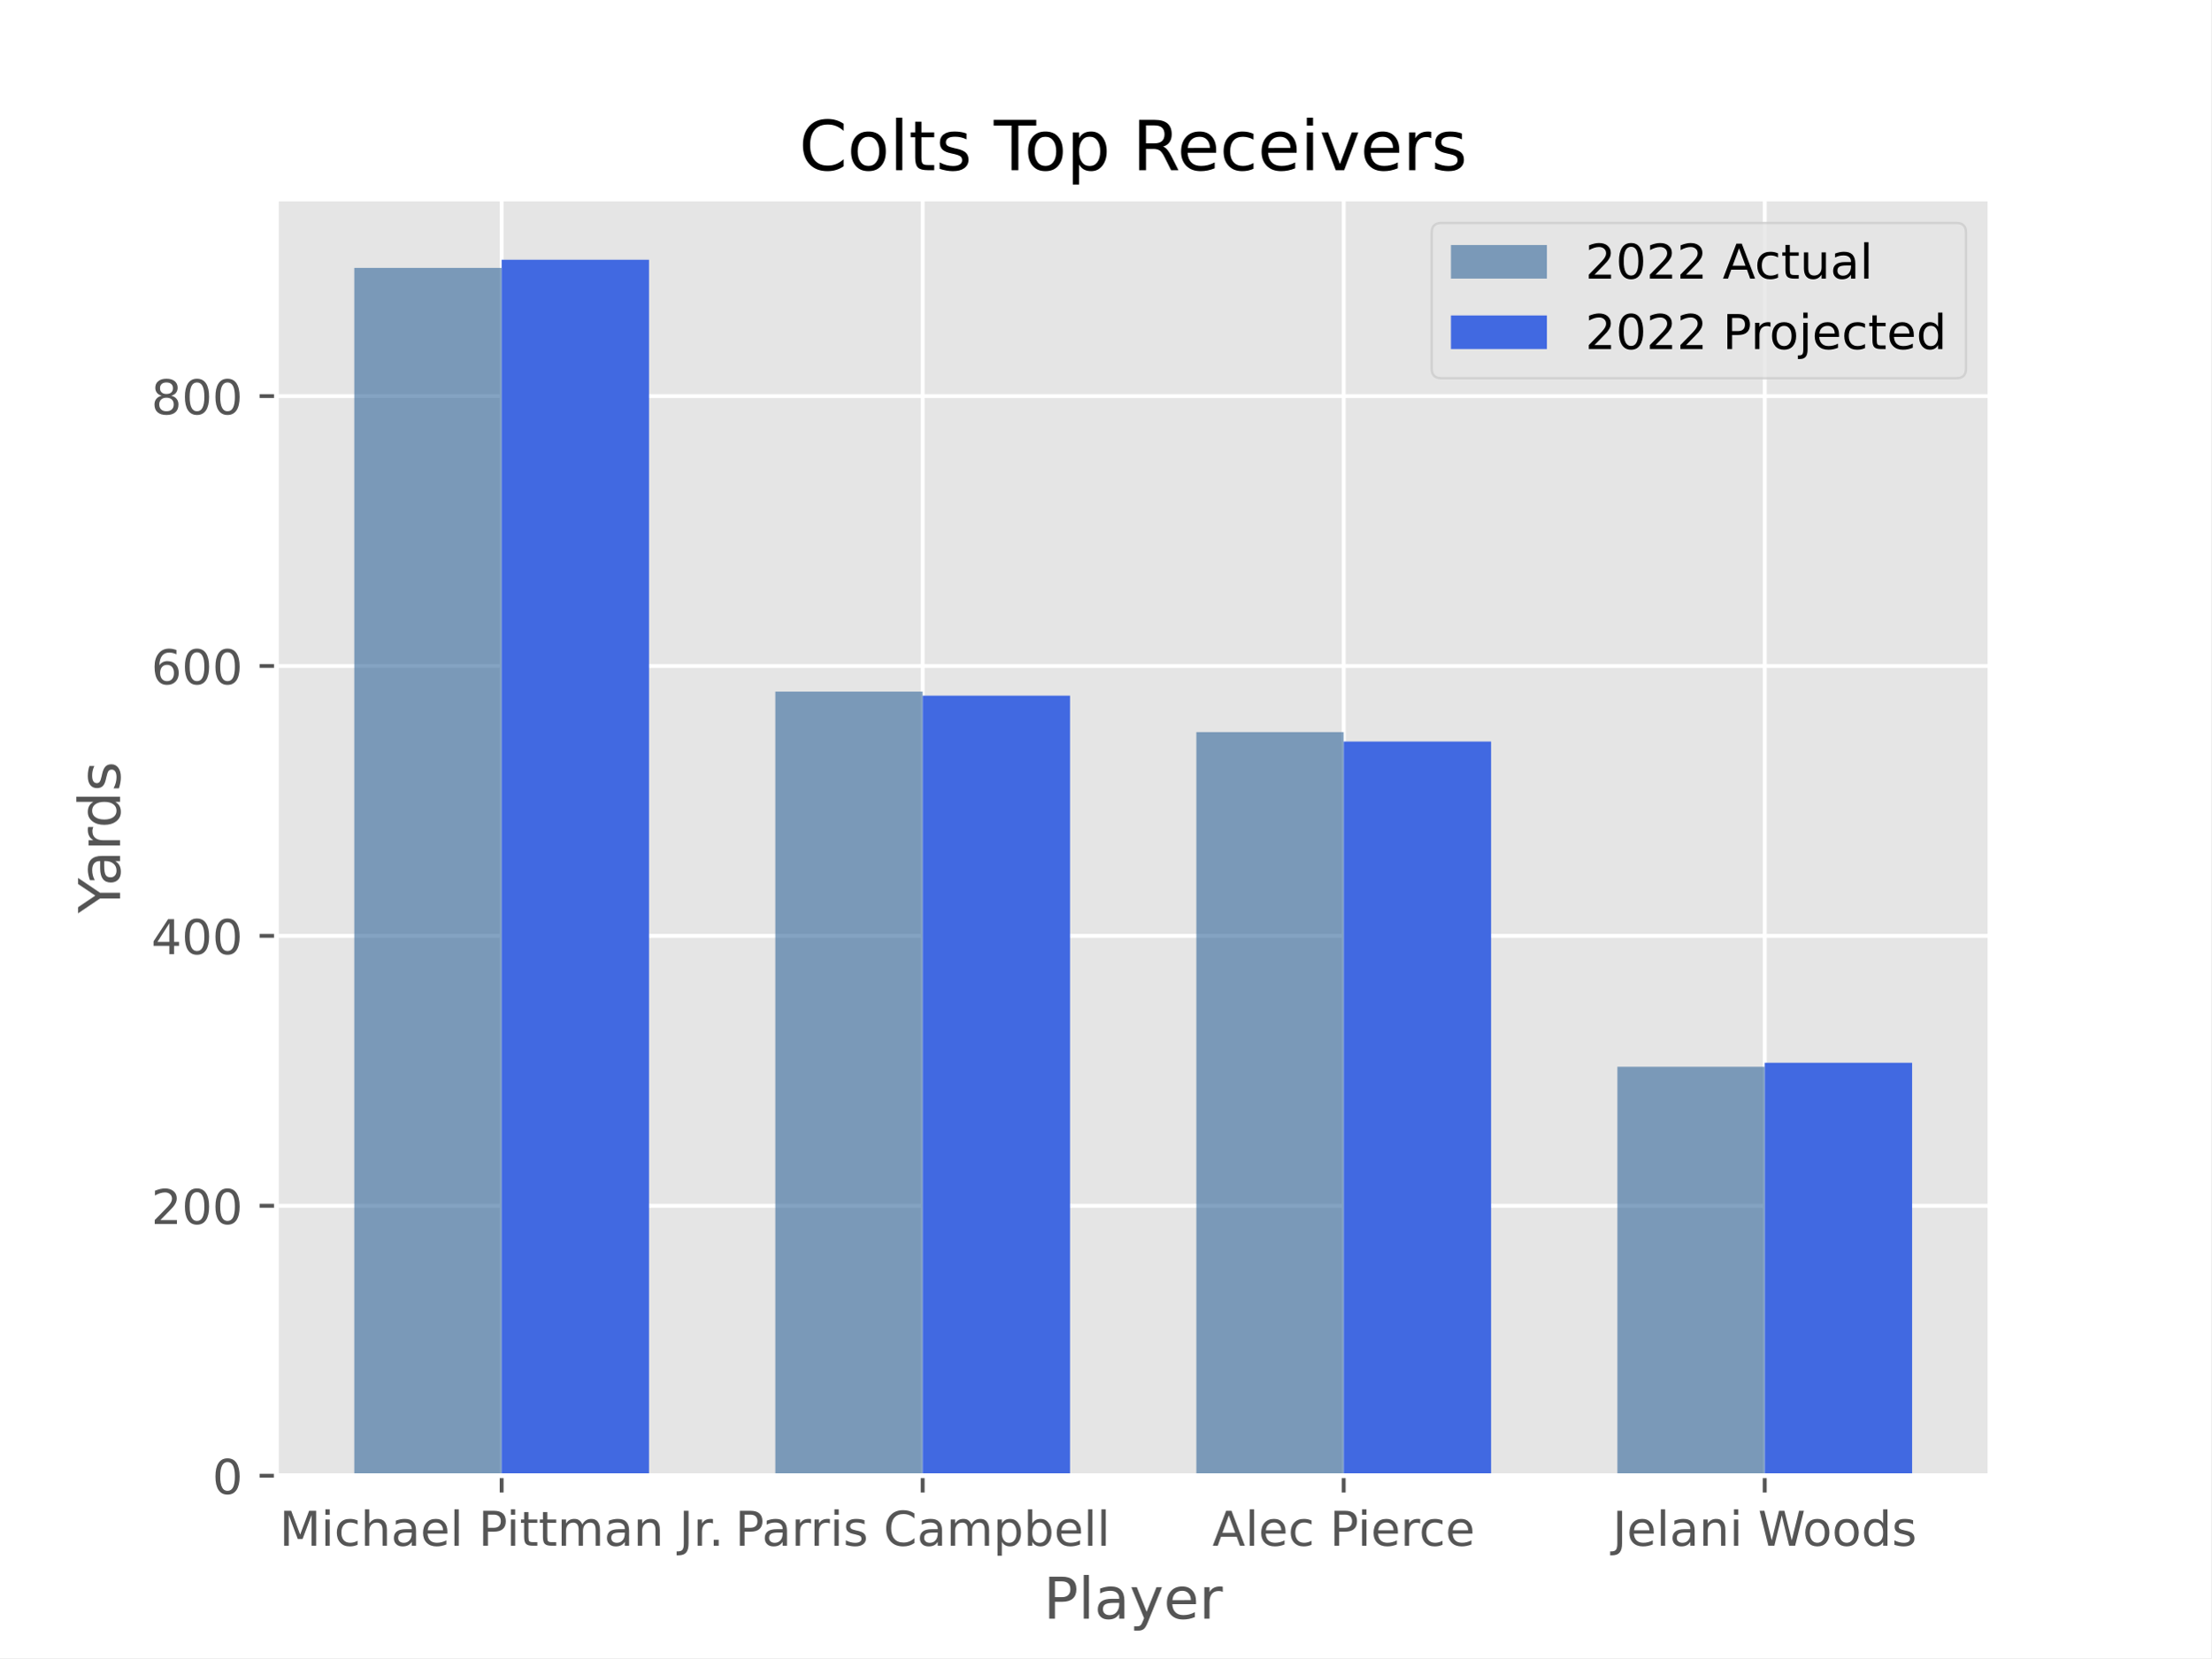
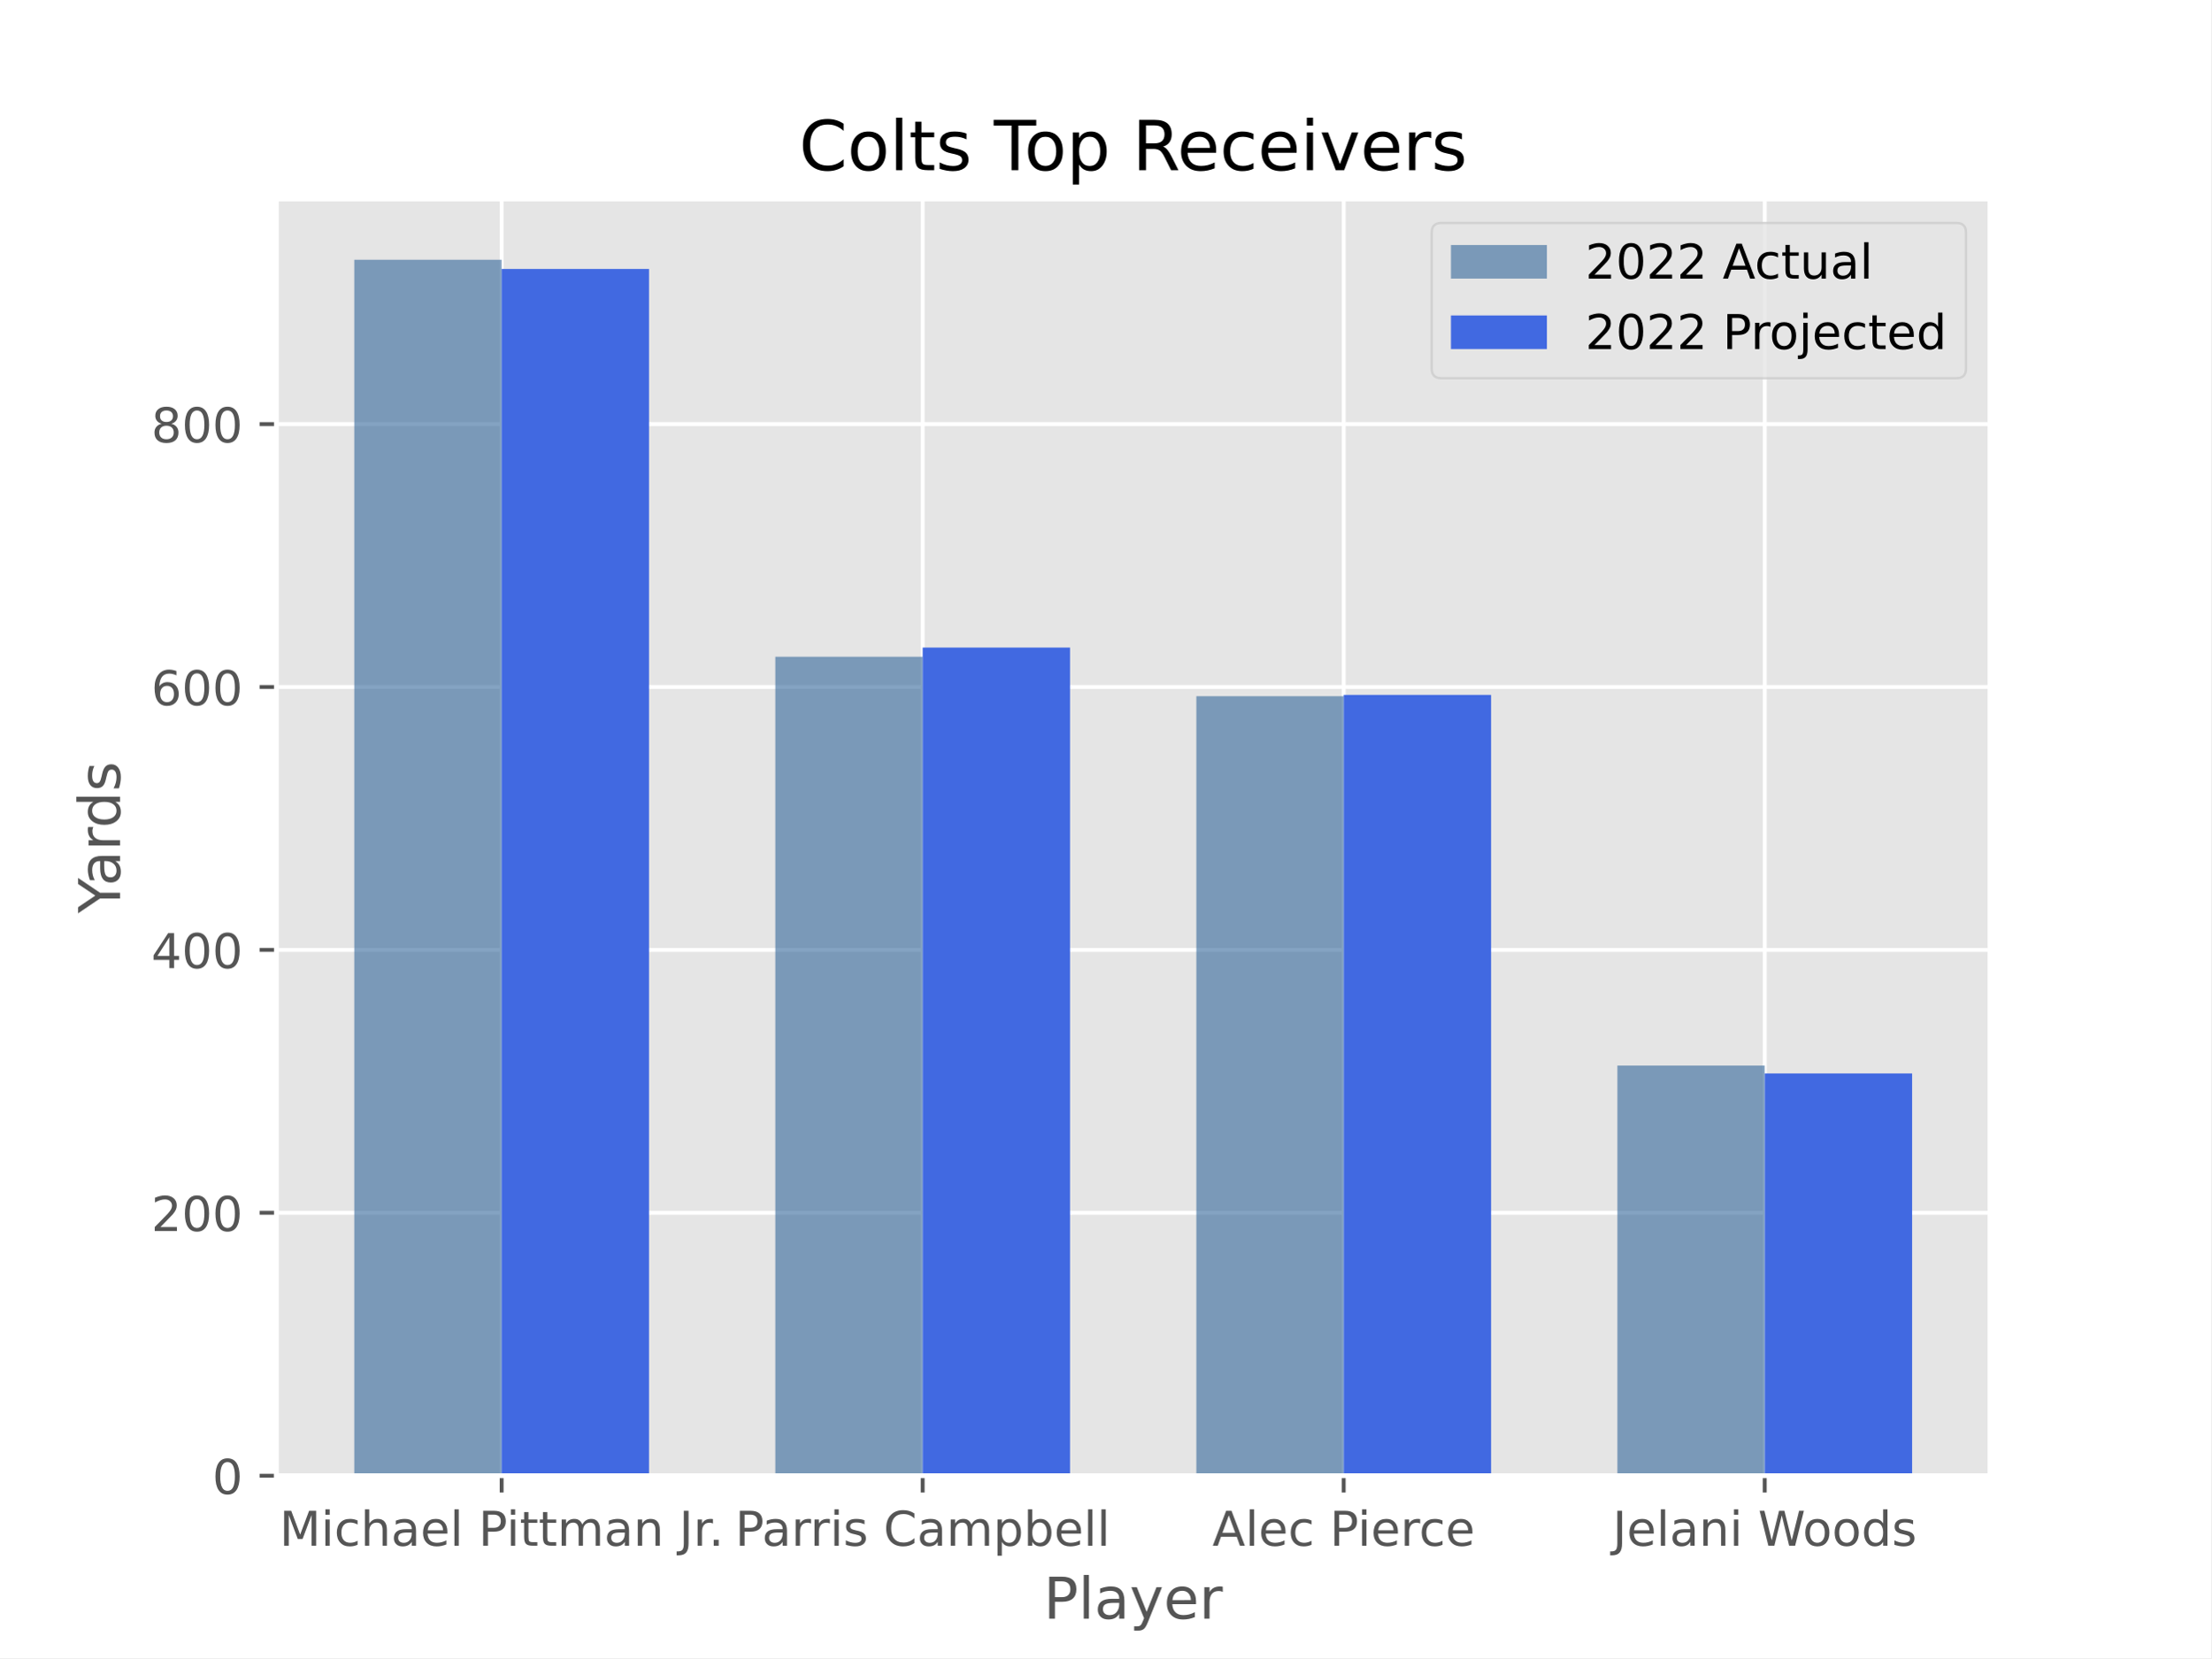
<svg xmlns="http://www.w3.org/2000/svg" xmlns:xlink="http://www.w3.org/1999/xlink" width="460.8pt" height="345.6pt" viewBox="0 0 460.8 345.6" version="1.1">
  <defs>
    <style type="text/css">*{stroke-linejoin: round; stroke-linecap: butt}</style>
  </defs>
  <g id="figure_1">
    <g id="patch_1">
      <path d="M 0 345.6  L 460.8 345.6  L 460.8 0  L 0 0  z " style="fill: #ffffff" />
    </g>
    <g id="axes_1">
      <g id="patch_2">
        <path d="M 57.6 307.584  L 414.72 307.584  L 414.72 41.472  L 57.6 41.472  z " style="fill: #e5e5e5" />
      </g>
      <g id="matplotlib.axis_1">
        <g id="xtick_1">
          <g id="line2d_1">
-             <path d="M 104.543 307.584  L 104.543 41.472  " clip-path="url(#p058e81bd88)" style="fill: none; stroke: #ffffff; stroke-width: 0.8; stroke-linecap: square" />
+             <path d="M 104.543 307.584  L 104.543 41.472  " clip-path="url(#peb3f3bad1e)" style="fill: none; stroke: #ffffff; stroke-width: 0.8; stroke-linecap: square" />
          </g>
          <g id="line2d_2">
            <defs>
-               <path id="m208ea4549a" d="M 0 0  L 0 3.5  " style="stroke: #555555; stroke-width: 0.8" />
-             </defs>
-             <g>
-               <use xlink:href="#m208ea4549a" x="104.543" y="307.584" style="fill: #555555; stroke: #555555; stroke-width: 0.8" />
+               <path id="me13adcf2df" d="M 0 0  L 0 3.5  " style="stroke: #555555; stroke-width: 0.8" />
+             </defs>
+             <g>
+               <use xlink:href="#me13adcf2df" x="104.543" y="307.584" style="fill: #555555; stroke: #555555; stroke-width: 0.8" />
            </g>
          </g>
          <g id="text_1">
            <g style="fill: #555555" transform="translate(58.23626 322.1824) scale(0.1 -0.1)">
              <defs>
                <path id="DejaVuSans-4d" d="M 628 4666  L 1569 4666  L 2759 1491  L 3956 4666  L 4897 4666  L 4897 0  L 4281 0  L 4281 4097  L 3078 897  L 2444 897  L 1241 4097  L 1241 0  L 628 0  L 628 4666  z " transform="scale(0.015625)" />
                <path id="DejaVuSans-69" d="M 603 3500  L 1178 3500  L 1178 0  L 603 0  L 603 3500  z M 603 4863  L 1178 4863  L 1178 4134  L 603 4134  L 603 4863  z " transform="scale(0.015625)" />
                <path id="DejaVuSans-63" d="M 3122 3366  L 3122 2828  Q 2878 2963 2633 3030  Q 2388 3097 2138 3097  Q 1578 3097 1268 2742  Q 959 2388 959 1747  Q 959 1106 1268 751  Q 1578 397 2138 397  Q 2388 397 2633 464  Q 2878 531 3122 666  L 3122 134  Q 2881 22 2623 -34  Q 2366 -91 2075 -91  Q 1284 -91 818 406  Q 353 903 353 1747  Q 353 2603 823 3093  Q 1294 3584 2113 3584  Q 2378 3584 2631 3529  Q 2884 3475 3122 3366  z " transform="scale(0.015625)" />
                <path id="DejaVuSans-68" d="M 3513 2113  L 3513 0  L 2938 0  L 2938 2094  Q 2938 2591 2744 2837  Q 2550 3084 2163 3084  Q 1697 3084 1428 2787  Q 1159 2491 1159 1978  L 1159 0  L 581 0  L 581 4863  L 1159 4863  L 1159 2956  Q 1366 3272 1645 3428  Q 1925 3584 2291 3584  Q 2894 3584 3203 3211  Q 3513 2838 3513 2113  z " transform="scale(0.015625)" />
                <path id="DejaVuSans-61" d="M 2194 1759  Q 1497 1759 1228 1600  Q 959 1441 959 1056  Q 959 750 1161 570  Q 1363 391 1709 391  Q 2188 391 2477 730  Q 2766 1069 2766 1631  L 2766 1759  L 2194 1759  z M 3341 1997  L 3341 0  L 2766 0  L 2766 531  Q 2569 213 2275 61  Q 1981 -91 1556 -91  Q 1019 -91 701 211  Q 384 513 384 1019  Q 384 1609 779 1909  Q 1175 2209 1959 2209  L 2766 2209  L 2766 2266  Q 2766 2663 2505 2880  Q 2244 3097 1772 3097  Q 1472 3097 1187 3025  Q 903 2953 641 2809  L 641 3341  Q 956 3463 1253 3523  Q 1550 3584 1831 3584  Q 2591 3584 2966 3190  Q 3341 2797 3341 1997  z " transform="scale(0.015625)" />
                <path id="DejaVuSans-65" d="M 3597 1894  L 3597 1613  L 953 1613  Q 991 1019 1311 708  Q 1631 397 2203 397  Q 2534 397 2845 478  Q 3156 559 3463 722  L 3463 178  Q 3153 47 2828 -22  Q 2503 -91 2169 -91  Q 1331 -91 842 396  Q 353 884 353 1716  Q 353 2575 817 3079  Q 1281 3584 2069 3584  Q 2775 3584 3186 3129  Q 3597 2675 3597 1894  z M 3022 2063  Q 3016 2534 2758 2815  Q 2500 3097 2075 3097  Q 1594 3097 1305 2825  Q 1016 2553 972 2059  L 3022 2063  z " transform="scale(0.015625)" />
                <path id="DejaVuSans-6c" d="M 603 4863  L 1178 4863  L 1178 0  L 603 0  L 603 4863  z " transform="scale(0.015625)" />
                <path id="DejaVuSans-20" transform="scale(0.015625)" />
                <path id="DejaVuSans-50" d="M 1259 4147  L 1259 2394  L 2053 2394  Q 2494 2394 2734 2622  Q 2975 2850 2975 3272  Q 2975 3691 2734 3919  Q 2494 4147 2053 4147  L 1259 4147  z M 628 4666  L 2053 4666  Q 2838 4666 3239 4311  Q 3641 3956 3641 3272  Q 3641 2581 3239 2228  Q 2838 1875 2053 1875  L 1259 1875  L 1259 0  L 628 0  L 628 4666  z " transform="scale(0.015625)" />
                <path id="DejaVuSans-74" d="M 1172 4494  L 1172 3500  L 2356 3500  L 2356 3053  L 1172 3053  L 1172 1153  Q 1172 725 1289 603  Q 1406 481 1766 481  L 2356 481  L 2356 0  L 1766 0  Q 1100 0 847 248  Q 594 497 594 1153  L 594 3053  L 172 3053  L 172 3500  L 594 3500  L 594 4494  L 1172 4494  z " transform="scale(0.015625)" />
                <path id="DejaVuSans-6d" d="M 3328 2828  Q 3544 3216 3844 3400  Q 4144 3584 4550 3584  Q 5097 3584 5394 3201  Q 5691 2819 5691 2113  L 5691 0  L 5113 0  L 5113 2094  Q 5113 2597 4934 2840  Q 4756 3084 4391 3084  Q 3944 3084 3684 2787  Q 3425 2491 3425 1978  L 3425 0  L 2847 0  L 2847 2094  Q 2847 2600 2669 2842  Q 2491 3084 2119 3084  Q 1678 3084 1418 2786  Q 1159 2488 1159 1978  L 1159 0  L 581 0  L 581 3500  L 1159 3500  L 1159 2956  Q 1356 3278 1631 3431  Q 1906 3584 2284 3584  Q 2666 3584 2933 3390  Q 3200 3197 3328 2828  z " transform="scale(0.015625)" />
                <path id="DejaVuSans-6e" d="M 3513 2113  L 3513 0  L 2938 0  L 2938 2094  Q 2938 2591 2744 2837  Q 2550 3084 2163 3084  Q 1697 3084 1428 2787  Q 1159 2491 1159 1978  L 1159 0  L 581 0  L 581 3500  L 1159 3500  L 1159 2956  Q 1366 3272 1645 3428  Q 1925 3584 2291 3584  Q 2894 3584 3203 3211  Q 3513 2838 3513 2113  z " transform="scale(0.015625)" />
                <path id="DejaVuSans-4a" d="M 628 4666  L 1259 4666  L 1259 325  Q 1259 -519 939 -900  Q 619 -1281 -91 -1281  L -331 -1281  L -331 -750  L -134 -750  Q 284 -750 456 -515  Q 628 -281 628 325  L 628 4666  z " transform="scale(0.015625)" />
                <path id="DejaVuSans-72" d="M 2631 2963  Q 2534 3019 2420 3045  Q 2306 3072 2169 3072  Q 1681 3072 1420 2755  Q 1159 2438 1159 1844  L 1159 0  L 581 0  L 581 3500  L 1159 3500  L 1159 2956  Q 1341 3275 1631 3429  Q 1922 3584 2338 3584  Q 2397 3584 2469 3576  Q 2541 3569 2628 3553  L 2631 2963  z " transform="scale(0.015625)" />
                <path id="DejaVuSans-2e" d="M 684 794  L 1344 794  L 1344 0  L 684 0  L 684 794  z " transform="scale(0.015625)" />
              </defs>
              <use xlink:href="#DejaVuSans-4d" />
              <use xlink:href="#DejaVuSans-69" x="86.279" />
              <use xlink:href="#DejaVuSans-63" x="114.062" />
              <use xlink:href="#DejaVuSans-68" x="169.043" />
              <use xlink:href="#DejaVuSans-61" x="232.422" />
              <use xlink:href="#DejaVuSans-65" x="293.701" />
              <use xlink:href="#DejaVuSans-6c" x="355.225" />
              <use xlink:href="#DejaVuSans-20" x="383.008" />
              <use xlink:href="#DejaVuSans-50" x="414.795" />
              <use xlink:href="#DejaVuSans-69" x="472.848" />
              <use xlink:href="#DejaVuSans-74" x="500.631" />
              <use xlink:href="#DejaVuSans-74" x="539.84" />
              <use xlink:href="#DejaVuSans-6d" x="579.049" />
              <use xlink:href="#DejaVuSans-61" x="676.461" />
              <use xlink:href="#DejaVuSans-6e" x="737.74" />
              <use xlink:href="#DejaVuSans-20" x="801.119" />
              <use xlink:href="#DejaVuSans-4a" x="832.906" />
              <use xlink:href="#DejaVuSans-72" x="862.398" />
              <use xlink:href="#DejaVuSans-2e" x="894.387" />
            </g>
          </g>
        </g>
        <g id="xtick_2">
          <g id="line2d_3">
-             <path d="M 192.288 307.584  L 192.288 41.472  " clip-path="url(#p058e81bd88)" style="fill: none; stroke: #ffffff; stroke-width: 0.8; stroke-linecap: square" />
+             <path d="M 192.288 307.584  L 192.288 41.472  " clip-path="url(#peb3f3bad1e)" style="fill: none; stroke: #ffffff; stroke-width: 0.8; stroke-linecap: square" />
          </g>
          <g id="line2d_4">
            <g>
-               <use xlink:href="#m208ea4549a" x="192.288" y="307.584" style="fill: #555555; stroke: #555555; stroke-width: 0.8" />
+               <use xlink:href="#me13adcf2df" x="192.288" y="307.584" style="fill: #555555; stroke: #555555; stroke-width: 0.8" />
            </g>
          </g>
          <g id="text_2">
            <g style="fill: #555555" transform="translate(153.1987 322.1824) scale(0.1 -0.1)">
              <defs>
                <path id="DejaVuSans-73" d="M 2834 3397  L 2834 2853  Q 2591 2978 2328 3040  Q 2066 3103 1784 3103  Q 1356 3103 1142 2972  Q 928 2841 928 2578  Q 928 2378 1081 2264  Q 1234 2150 1697 2047  L 1894 2003  Q 2506 1872 2764 1633  Q 3022 1394 3022 966  Q 3022 478 2636 193  Q 2250 -91 1575 -91  Q 1294 -91 989 -36  Q 684 19 347 128  L 347 722  Q 666 556 975 473  Q 1284 391 1588 391  Q 1994 391 2212 530  Q 2431 669 2431 922  Q 2431 1156 2273 1281  Q 2116 1406 1581 1522  L 1381 1569  Q 847 1681 609 1914  Q 372 2147 372 2553  Q 372 3047 722 3315  Q 1072 3584 1716 3584  Q 2034 3584 2315 3537  Q 2597 3491 2834 3397  z " transform="scale(0.015625)" />
                <path id="DejaVuSans-43" d="M 4122 4306  L 4122 3641  Q 3803 3938 3442 4084  Q 3081 4231 2675 4231  Q 1875 4231 1450 3742  Q 1025 3253 1025 2328  Q 1025 1406 1450 917  Q 1875 428 2675 428  Q 3081 428 3442 575  Q 3803 722 4122 1019  L 4122 359  Q 3791 134 3420 21  Q 3050 -91 2638 -91  Q 1578 -91 968 557  Q 359 1206 359 2328  Q 359 3453 968 4101  Q 1578 4750 2638 4750  Q 3056 4750 3426 4639  Q 3797 4528 4122 4306  z " transform="scale(0.015625)" />
                <path id="DejaVuSans-70" d="M 1159 525  L 1159 -1331  L 581 -1331  L 581 3500  L 1159 3500  L 1159 2969  Q 1341 3281 1617 3432  Q 1894 3584 2278 3584  Q 2916 3584 3314 3078  Q 3713 2572 3713 1747  Q 3713 922 3314 415  Q 2916 -91 2278 -91  Q 1894 -91 1617 61  Q 1341 213 1159 525  z M 3116 1747  Q 3116 2381 2855 2742  Q 2594 3103 2138 3103  Q 1681 3103 1420 2742  Q 1159 2381 1159 1747  Q 1159 1113 1420 752  Q 1681 391 2138 391  Q 2594 391 2855 752  Q 3116 1113 3116 1747  z " transform="scale(0.015625)" />
                <path id="DejaVuSans-62" d="M 3116 1747  Q 3116 2381 2855 2742  Q 2594 3103 2138 3103  Q 1681 3103 1420 2742  Q 1159 2381 1159 1747  Q 1159 1113 1420 752  Q 1681 391 2138 391  Q 2594 391 2855 752  Q 3116 1113 3116 1747  z M 1159 2969  Q 1341 3281 1617 3432  Q 1894 3584 2278 3584  Q 2916 3584 3314 3078  Q 3713 2572 3713 1747  Q 3713 922 3314 415  Q 2916 -91 2278 -91  Q 1894 -91 1617 61  Q 1341 213 1159 525  L 1159 0  L 581 0  L 581 4863  L 1159 4863  L 1159 2969  z " transform="scale(0.015625)" />
              </defs>
              <use xlink:href="#DejaVuSans-50" />
              <use xlink:href="#DejaVuSans-61" x="55.803" />
              <use xlink:href="#DejaVuSans-72" x="117.082" />
              <use xlink:href="#DejaVuSans-72" x="156.445" />
              <use xlink:href="#DejaVuSans-69" x="197.559" />
              <use xlink:href="#DejaVuSans-73" x="225.342" />
              <use xlink:href="#DejaVuSans-20" x="277.441" />
              <use xlink:href="#DejaVuSans-43" x="309.229" />
              <use xlink:href="#DejaVuSans-61" x="379.053" />
              <use xlink:href="#DejaVuSans-6d" x="440.332" />
              <use xlink:href="#DejaVuSans-70" x="537.744" />
              <use xlink:href="#DejaVuSans-62" x="601.221" />
              <use xlink:href="#DejaVuSans-65" x="664.697" />
              <use xlink:href="#DejaVuSans-6c" x="726.221" />
              <use xlink:href="#DejaVuSans-6c" x="754.004" />
            </g>
          </g>
        </g>
        <g id="xtick_3">
          <g id="line2d_5">
-             <path d="M 280.032 307.584  L 280.032 41.472  " clip-path="url(#p058e81bd88)" style="fill: none; stroke: #ffffff; stroke-width: 0.8; stroke-linecap: square" />
+             <path d="M 280.032 307.584  L 280.032 41.472  " clip-path="url(#peb3f3bad1e)" style="fill: none; stroke: #ffffff; stroke-width: 0.8; stroke-linecap: square" />
          </g>
          <g id="line2d_6">
            <g>
-               <use xlink:href="#m208ea4549a" x="280.032" y="307.584" style="fill: #555555; stroke: #555555; stroke-width: 0.8" />
+               <use xlink:href="#me13adcf2df" x="280.032" y="307.584" style="fill: #555555; stroke: #555555; stroke-width: 0.8" />
            </g>
          </g>
          <g id="text_3">
            <g style="fill: #555555" transform="translate(252.6713 322.1824) scale(0.1 -0.1)">
              <defs>
                <path id="DejaVuSans-41" d="M 2188 4044  L 1331 1722  L 3047 1722  L 2188 4044  z M 1831 4666  L 2547 4666  L 4325 0  L 3669 0  L 3244 1197  L 1141 1197  L 716 0  L 50 0  L 1831 4666  z " transform="scale(0.015625)" />
              </defs>
              <use xlink:href="#DejaVuSans-41" />
              <use xlink:href="#DejaVuSans-6c" x="68.408" />
              <use xlink:href="#DejaVuSans-65" x="96.191" />
              <use xlink:href="#DejaVuSans-63" x="157.715" />
              <use xlink:href="#DejaVuSans-20" x="212.695" />
              <use xlink:href="#DejaVuSans-50" x="244.482" />
              <use xlink:href="#DejaVuSans-69" x="302.535" />
              <use xlink:href="#DejaVuSans-65" x="330.318" />
              <use xlink:href="#DejaVuSans-72" x="391.842" />
              <use xlink:href="#DejaVuSans-63" x="430.705" />
              <use xlink:href="#DejaVuSans-65" x="485.686" />
            </g>
          </g>
        </g>
        <g id="xtick_4">
          <g id="line2d_7">
-             <path d="M 367.777 307.584  L 367.777 41.472  " clip-path="url(#p058e81bd88)" style="fill: none; stroke: #ffffff; stroke-width: 0.8; stroke-linecap: square" />
+             <path d="M 367.777 307.584  L 367.777 41.472  " clip-path="url(#peb3f3bad1e)" style="fill: none; stroke: #ffffff; stroke-width: 0.8; stroke-linecap: square" />
          </g>
          <g id="line2d_8">
            <g>
-               <use xlink:href="#m208ea4549a" x="367.777" y="307.584" style="fill: #555555; stroke: #555555; stroke-width: 0.8" />
+               <use xlink:href="#me13adcf2df" x="367.777" y="307.584" style="fill: #555555; stroke: #555555; stroke-width: 0.8" />
            </g>
          </g>
          <g id="text_4">
            <g style="fill: #555555" transform="translate(336.0775 322.1824) scale(0.1 -0.1)">
              <defs>
                <path id="DejaVuSans-57" d="M 213 4666  L 850 4666  L 1831 722  L 2809 4666  L 3519 4666  L 4500 722  L 5478 4666  L 6119 4666  L 4947 0  L 4153 0  L 3169 4050  L 2175 0  L 1381 0  L 213 4666  z " transform="scale(0.015625)" />
                <path id="DejaVuSans-6f" d="M 1959 3097  Q 1497 3097 1228 2736  Q 959 2375 959 1747  Q 959 1119 1226 758  Q 1494 397 1959 397  Q 2419 397 2687 759  Q 2956 1122 2956 1747  Q 2956 2369 2687 2733  Q 2419 3097 1959 3097  z M 1959 3584  Q 2709 3584 3137 3096  Q 3566 2609 3566 1747  Q 3566 888 3137 398  Q 2709 -91 1959 -91  Q 1206 -91 779 398  Q 353 888 353 1747  Q 353 2609 779 3096  Q 1206 3584 1959 3584  z " transform="scale(0.015625)" />
                <path id="DejaVuSans-64" d="M 2906 2969  L 2906 4863  L 3481 4863  L 3481 0  L 2906 0  L 2906 525  Q 2725 213 2448 61  Q 2172 -91 1784 -91  Q 1150 -91 751 415  Q 353 922 353 1747  Q 353 2572 751 3078  Q 1150 3584 1784 3584  Q 2172 3584 2448 3432  Q 2725 3281 2906 2969  z M 947 1747  Q 947 1113 1208 752  Q 1469 391 1925 391  Q 2381 391 2643 752  Q 2906 1113 2906 1747  Q 2906 2381 2643 2742  Q 2381 3103 1925 3103  Q 1469 3103 1208 2742  Q 947 2381 947 1747  z " transform="scale(0.015625)" />
              </defs>
              <use xlink:href="#DejaVuSans-4a" />
              <use xlink:href="#DejaVuSans-65" x="29.492" />
              <use xlink:href="#DejaVuSans-6c" x="91.016" />
              <use xlink:href="#DejaVuSans-61" x="118.799" />
              <use xlink:href="#DejaVuSans-6e" x="180.078" />
              <use xlink:href="#DejaVuSans-69" x="243.457" />
              <use xlink:href="#DejaVuSans-20" x="271.24" />
              <use xlink:href="#DejaVuSans-57" x="303.027" />
              <use xlink:href="#DejaVuSans-6f" x="396.029" />
              <use xlink:href="#DejaVuSans-6f" x="457.211" />
              <use xlink:href="#DejaVuSans-64" x="518.393" />
              <use xlink:href="#DejaVuSans-73" x="581.869" />
            </g>
          </g>
        </g>
        <g id="text_5">
          <g style="fill: #555555" transform="translate(217.4888 337.3802) scale(0.12 -0.12)">
            <defs>
              <path id="DejaVuSans-79" d="M 2059 -325  Q 1816 -950 1584 -1140  Q 1353 -1331 966 -1331  L 506 -1331  L 506 -850  L 844 -850  Q 1081 -850 1212 -737  Q 1344 -625 1503 -206  L 1606 56  L 191 3500  L 800 3500  L 1894 763  L 2988 3500  L 3597 3500  L 2059 -325  z " transform="scale(0.015625)" />
            </defs>
            <use xlink:href="#DejaVuSans-50" />
            <use xlink:href="#DejaVuSans-6c" x="60.303" />
            <use xlink:href="#DejaVuSans-61" x="88.086" />
            <use xlink:href="#DejaVuSans-79" x="149.365" />
            <use xlink:href="#DejaVuSans-65" x="208.545" />
            <use xlink:href="#DejaVuSans-72" x="270.068" />
          </g>
        </g>
      </g>
      <g id="matplotlib.axis_2">
        <g id="ytick_1">
          <g id="line2d_9">
-             <path d="M 57.6 307.584  L 414.72 307.584  " clip-path="url(#p058e81bd88)" style="fill: none; stroke: #ffffff; stroke-width: 0.8; stroke-linecap: square" />
+             <path d="M 57.6 307.584  L 414.72 307.584  " clip-path="url(#peb3f3bad1e)" style="fill: none; stroke: #ffffff; stroke-width: 0.8; stroke-linecap: square" />
          </g>
          <g id="line2d_10">
            <defs>
-               <path id="mfc3803b275" d="M 0 0  L -3.5 0  " style="stroke: #555555; stroke-width: 0.8" />
-             </defs>
-             <g>
-               <use xlink:href="#mfc3803b275" x="57.6" y="307.584" style="fill: #555555; stroke: #555555; stroke-width: 0.8" />
+               <path id="m6993435e44" d="M 0 0  L -3.5 0  " style="stroke: #555555; stroke-width: 0.8" />
+             </defs>
+             <g>
+               <use xlink:href="#m6993435e44" x="57.6" y="307.584" style="fill: #555555; stroke: #555555; stroke-width: 0.8" />
            </g>
          </g>
          <g id="text_6">
            <g style="fill: #555555" transform="translate(44.2375 311.3832) scale(0.1 -0.1)">
              <defs>
                <path id="DejaVuSans-30" d="M 2034 4250  Q 1547 4250 1301 3770  Q 1056 3291 1056 2328  Q 1056 1369 1301 889  Q 1547 409 2034 409  Q 2525 409 2770 889  Q 3016 1369 3016 2328  Q 3016 3291 2770 3770  Q 2525 4250 2034 4250  z M 2034 4750  Q 2819 4750 3233 4129  Q 3647 3509 3647 2328  Q 3647 1150 3233 529  Q 2819 -91 2034 -91  Q 1250 -91 836 529  Q 422 1150 422 2328  Q 422 3509 836 4129  Q 1250 4750 2034 4750  z " transform="scale(0.015625)" />
              </defs>
              <use xlink:href="#DejaVuSans-30" />
            </g>
          </g>
        </g>
        <g id="ytick_2">
          <g id="line2d_11">
-             <path d="M 57.6 251.327  L 414.72 251.327  " clip-path="url(#p058e81bd88)" style="fill: none; stroke: #ffffff; stroke-width: 0.8; stroke-linecap: square" />
+             <path d="M 57.6 252.786  L 414.72 252.786  " clip-path="url(#peb3f3bad1e)" style="fill: none; stroke: #ffffff; stroke-width: 0.8; stroke-linecap: square" />
          </g>
          <g id="line2d_12">
            <g>
-               <use xlink:href="#mfc3803b275" x="57.6" y="251.327" style="fill: #555555; stroke: #555555; stroke-width: 0.8" />
+               <use xlink:href="#m6993435e44" x="57.6" y="252.786" style="fill: #555555; stroke: #555555; stroke-width: 0.8" />
            </g>
          </g>
          <g id="text_7">
-             <g style="fill: #555555" transform="translate(31.5125 255.1257) scale(0.1 -0.1)">
+             <g style="fill: #555555" transform="translate(31.5125 256.5854) scale(0.1 -0.1)">
              <defs>
                <path id="DejaVuSans-32" d="M 1228 531  L 3431 531  L 3431 0  L 469 0  L 469 531  Q 828 903 1448 1529  Q 2069 2156 2228 2338  Q 2531 2678 2651 2914  Q 2772 3150 2772 3378  Q 2772 3750 2511 3984  Q 2250 4219 1831 4219  Q 1534 4219 1204 4116  Q 875 4013 500 3803  L 500 4441  Q 881 4594 1212 4672  Q 1544 4750 1819 4750  Q 2544 4750 2975 4387  Q 3406 4025 3406 3419  Q 3406 3131 3298 2873  Q 3191 2616 2906 2266  Q 2828 2175 2409 1742  Q 1991 1309 1228 531  z " transform="scale(0.015625)" />
              </defs>
              <use xlink:href="#DejaVuSans-32" />
              <use xlink:href="#DejaVuSans-30" x="63.623" />
              <use xlink:href="#DejaVuSans-30" x="127.246" />
            </g>
          </g>
        </g>
        <g id="ytick_3">
          <g id="line2d_13">
-             <path d="M 57.6 195.069  L 414.72 195.069  " clip-path="url(#p058e81bd88)" style="fill: none; stroke: #ffffff; stroke-width: 0.8; stroke-linecap: square" />
+             <path d="M 57.6 197.988  L 414.72 197.988  " clip-path="url(#peb3f3bad1e)" style="fill: none; stroke: #ffffff; stroke-width: 0.8; stroke-linecap: square" />
          </g>
          <g id="line2d_14">
            <g>
-               <use xlink:href="#mfc3803b275" x="57.6" y="195.069" style="fill: #555555; stroke: #555555; stroke-width: 0.8" />
+               <use xlink:href="#m6993435e44" x="57.6" y="197.988" style="fill: #555555; stroke: #555555; stroke-width: 0.8" />
            </g>
          </g>
          <g id="text_8">
-             <g style="fill: #555555" transform="translate(31.5125 198.8682) scale(0.1 -0.1)">
+             <g style="fill: #555555" transform="translate(31.5125 201.7875) scale(0.1 -0.1)">
              <defs>
                <path id="DejaVuSans-34" d="M 2419 4116  L 825 1625  L 2419 1625  L 2419 4116  z M 2253 4666  L 3047 4666  L 3047 1625  L 3713 1625  L 3713 1100  L 3047 1100  L 3047 0  L 2419 0  L 2419 1100  L 313 1100  L 313 1709  L 2253 4666  z " transform="scale(0.015625)" />
              </defs>
              <use xlink:href="#DejaVuSans-34" />
              <use xlink:href="#DejaVuSans-30" x="63.623" />
              <use xlink:href="#DejaVuSans-30" x="127.246" />
            </g>
          </g>
        </g>
        <g id="ytick_4">
          <g id="line2d_15">
-             <path d="M 57.6 138.812  L 414.72 138.812  " clip-path="url(#p058e81bd88)" style="fill: none; stroke: #ffffff; stroke-width: 0.8; stroke-linecap: square" />
+             <path d="M 57.6 143.19  L 414.72 143.19  " clip-path="url(#peb3f3bad1e)" style="fill: none; stroke: #ffffff; stroke-width: 0.8; stroke-linecap: square" />
          </g>
          <g id="line2d_16">
            <g>
-               <use xlink:href="#mfc3803b275" x="57.6" y="138.812" style="fill: #555555; stroke: #555555; stroke-width: 0.8" />
+               <use xlink:href="#m6993435e44" x="57.6" y="143.19" style="fill: #555555; stroke: #555555; stroke-width: 0.8" />
            </g>
          </g>
          <g id="text_9">
-             <g style="fill: #555555" transform="translate(31.5125 142.6107) scale(0.1 -0.1)">
+             <g style="fill: #555555" transform="translate(31.5125 146.9897) scale(0.1 -0.1)">
              <defs>
                <path id="DejaVuSans-36" d="M 2113 2584  Q 1688 2584 1439 2293  Q 1191 2003 1191 1497  Q 1191 994 1439 701  Q 1688 409 2113 409  Q 2538 409 2786 701  Q 3034 994 3034 1497  Q 3034 2003 2786 2293  Q 2538 2584 2113 2584  z M 3366 4563  L 3366 3988  Q 3128 4100 2886 4159  Q 2644 4219 2406 4219  Q 1781 4219 1451 3797  Q 1122 3375 1075 2522  Q 1259 2794 1537 2939  Q 1816 3084 2150 3084  Q 2853 3084 3261 2657  Q 3669 2231 3669 1497  Q 3669 778 3244 343  Q 2819 -91 2113 -91  Q 1303 -91 875 529  Q 447 1150 447 2328  Q 447 3434 972 4092  Q 1497 4750 2381 4750  Q 2619 4750 2861 4703  Q 3103 4656 3366 4563  z " transform="scale(0.015625)" />
              </defs>
              <use xlink:href="#DejaVuSans-36" />
              <use xlink:href="#DejaVuSans-30" x="63.623" />
              <use xlink:href="#DejaVuSans-30" x="127.246" />
            </g>
          </g>
        </g>
        <g id="ytick_5">
          <g id="line2d_17">
-             <path d="M 57.6 82.554  L 414.72 82.554  " clip-path="url(#p058e81bd88)" style="fill: none; stroke: #ffffff; stroke-width: 0.8; stroke-linecap: square" />
+             <path d="M 57.6 88.393  L 414.72 88.393  " clip-path="url(#peb3f3bad1e)" style="fill: none; stroke: #ffffff; stroke-width: 0.8; stroke-linecap: square" />
          </g>
          <g id="line2d_18">
            <g>
-               <use xlink:href="#mfc3803b275" x="57.6" y="82.554" style="fill: #555555; stroke: #555555; stroke-width: 0.8" />
+               <use xlink:href="#m6993435e44" x="57.6" y="88.393" style="fill: #555555; stroke: #555555; stroke-width: 0.8" />
            </g>
          </g>
          <g id="text_10">
-             <g style="fill: #555555" transform="translate(31.5125 86.35325) scale(0.1 -0.1)">
+             <g style="fill: #555555" transform="translate(31.5125 92.19187) scale(0.1 -0.1)">
              <defs>
                <path id="DejaVuSans-38" d="M 2034 2216  Q 1584 2216 1326 1975  Q 1069 1734 1069 1313  Q 1069 891 1326 650  Q 1584 409 2034 409  Q 2484 409 2743 651  Q 3003 894 3003 1313  Q 3003 1734 2745 1975  Q 2488 2216 2034 2216  z M 1403 2484  Q 997 2584 770 2862  Q 544 3141 544 3541  Q 544 4100 942 4425  Q 1341 4750 2034 4750  Q 2731 4750 3128 4425  Q 3525 4100 3525 3541  Q 3525 3141 3298 2862  Q 3072 2584 2669 2484  Q 3125 2378 3379 2068  Q 3634 1759 3634 1313  Q 3634 634 3220 271  Q 2806 -91 2034 -91  Q 1263 -91 848 271  Q 434 634 434 1313  Q 434 1759 690 2068  Q 947 2378 1403 2484  z M 1172 3481  Q 1172 3119 1398 2916  Q 1625 2713 2034 2713  Q 2441 2713 2670 2916  Q 2900 3119 2900 3481  Q 2900 3844 2670 4047  Q 2441 4250 2034 4250  Q 1625 4250 1398 4047  Q 1172 3844 1172 3481  z " transform="scale(0.015625)" />
              </defs>
              <use xlink:href="#DejaVuSans-38" />
              <use xlink:href="#DejaVuSans-30" x="63.623" />
              <use xlink:href="#DejaVuSans-30" x="127.246" />
            </g>
          </g>
        </g>
        <g id="text_11">
          <g style="fill: #555555" transform="translate(25.01687 190.3408) rotate(-90) scale(0.12 -0.12)">
            <defs>
              <path id="DejaVuSans-59" d="M -13 4666  L 666 4666  L 1959 2747  L 3244 4666  L 3922 4666  L 2272 2222  L 2272 0  L 1638 0  L 1638 2222  L -13 4666  z " transform="scale(0.015625)" />
            </defs>
            <use xlink:href="#DejaVuSans-59" />
            <use xlink:href="#DejaVuSans-61" x="47.334" />
            <use xlink:href="#DejaVuSans-72" x="108.613" />
            <use xlink:href="#DejaVuSans-64" x="147.977" />
            <use xlink:href="#DejaVuSans-73" x="211.453" />
          </g>
        </g>
      </g>
      <g id="patch_3">
-         <path d="M 73.833 307.584  L 104.543 307.584  L 104.543 55.832  L 73.833 55.832  z " clip-path="url(#p058e81bd88)" style="fill: #336699; fill-opacity: 0.6" />
+         <path d="M 73.833 307.584  L 104.543 307.584  L 104.543 54.144  L 73.833 54.144  z " clip-path="url(#peb3f3bad1e)" style="fill: #336699; fill-opacity: 0.6" />
      </g>
      <g id="patch_4">
-         <path d="M 161.577 307.584  L 192.288 307.584  L 192.288 144.156  L 161.577 144.156  z " clip-path="url(#p058e81bd88)" style="fill: #336699; fill-opacity: 0.6" />
+         <path d="M 161.577 307.584  L 192.288 307.584  L 192.288 136.889  L 161.577 136.889  z " clip-path="url(#peb3f3bad1e)" style="fill: #336699; fill-opacity: 0.6" />
      </g>
      <g id="patch_5">
-         <path d="M 249.322 307.584  L 280.032 307.584  L 280.032 152.595  L 249.322 152.595  z " clip-path="url(#p058e81bd88)" style="fill: #336699; fill-opacity: 0.6" />
+         <path d="M 249.322 307.584  L 280.032 307.584  L 280.032 145.108  L 249.322 145.108  z " clip-path="url(#peb3f3bad1e)" style="fill: #336699; fill-opacity: 0.6" />
      </g>
      <g id="patch_6">
-         <path d="M 337.066 307.584  L 367.777 307.584  L 367.777 222.354  L 337.066 222.354  z " clip-path="url(#p058e81bd88)" style="fill: #336699; fill-opacity: 0.6" />
+         <path d="M 337.066 307.584  L 367.777 307.584  L 367.777 222.099  L 337.066 222.099  z " clip-path="url(#peb3f3bad1e)" style="fill: #336699; fill-opacity: 0.6" />
      </g>
      <g id="patch_7">
-         <path d="M 104.543 307.584  L 135.254 307.584  L 135.254 54.144  L 104.543 54.144  z " clip-path="url(#p058e81bd88)" style="fill: #4169e1" />
+         <path d="M 104.543 307.584  L 135.254 307.584  L 135.254 56.062  L 104.543 56.062  z " clip-path="url(#peb3f3bad1e)" style="fill: #4169e1" />
      </g>
      <g id="patch_8">
-         <path d="M 192.288 307.584  L 222.998 307.584  L 222.998 145  L 192.288 145  z " clip-path="url(#p058e81bd88)" style="fill: #4169e1" />
+         <path d="M 192.288 307.584  L 222.998 307.584  L 222.998 134.971  L 192.288 134.971  z " clip-path="url(#peb3f3bad1e)" style="fill: #4169e1" />
      </g>
      <g id="patch_9">
-         <path d="M 280.032 307.584  L 310.743 307.584  L 310.743 154.564  L 280.032 154.564  z " clip-path="url(#p058e81bd88)" style="fill: #4169e1" />
+         <path d="M 280.032 307.584  L 310.743 307.584  L 310.743 144.834  L 280.032 144.834  z " clip-path="url(#peb3f3bad1e)" style="fill: #4169e1" />
      </g>
      <g id="patch_10">
-         <path d="M 367.777 307.584  L 398.487 307.584  L 398.487 221.51  L 367.777 221.51  z " clip-path="url(#p058e81bd88)" style="fill: #4169e1" />
+         <path d="M 367.777 307.584  L 398.487 307.584  L 398.487 223.743  L 367.777 223.743  z " clip-path="url(#peb3f3bad1e)" style="fill: #4169e1" />
      </g>
      <g id="patch_11">
        <path d="M 57.6 307.584  L 57.6 41.472  " style="fill: none; stroke: #ffffff; stroke-linejoin: miter; stroke-linecap: square" />
      </g>
      <g id="patch_12">
        <path d="M 414.72 307.584  L 414.72 41.472  " style="fill: none; stroke: #ffffff; stroke-linejoin: miter; stroke-linecap: square" />
      </g>
      <g id="patch_13">
        <path d="M 57.6 307.584  L 414.72 307.584  " style="fill: none; stroke: #ffffff; stroke-linejoin: miter; stroke-linecap: square" />
      </g>
      <g id="patch_14">
        <path d="M 57.6 41.472  L 414.72 41.472  " style="fill: none; stroke: #ffffff; stroke-linejoin: miter; stroke-linecap: square" />
      </g>
      <g id="text_12">
        <g transform="translate(166.5259 35.472) scale(0.144 -0.144)">
          <defs>
            <path id="DejaVuSans-54" d="M -19 4666  L 3928 4666  L 3928 4134  L 2272 4134  L 2272 0  L 1638 0  L 1638 4134  L -19 4134  L -19 4666  z " transform="scale(0.015625)" />
            <path id="DejaVuSans-52" d="M 2841 2188  Q 3044 2119 3236 1894  Q 3428 1669 3622 1275  L 4263 0  L 3584 0  L 2988 1197  Q 2756 1666 2539 1819  Q 2322 1972 1947 1972  L 1259 1972  L 1259 0  L 628 0  L 628 4666  L 2053 4666  Q 2853 4666 3247 4331  Q 3641 3997 3641 3322  Q 3641 2881 3436 2590  Q 3231 2300 2841 2188  z M 1259 4147  L 1259 2491  L 2053 2491  Q 2509 2491 2742 2702  Q 2975 2913 2975 3322  Q 2975 3731 2742 3939  Q 2509 4147 2053 4147  L 1259 4147  z " transform="scale(0.015625)" />
            <path id="DejaVuSans-76" d="M 191 3500  L 800 3500  L 1894 563  L 2988 3500  L 3597 3500  L 2284 0  L 1503 0  L 191 3500  z " transform="scale(0.015625)" />
          </defs>
          <use xlink:href="#DejaVuSans-43" />
          <use xlink:href="#DejaVuSans-6f" x="69.824" />
          <use xlink:href="#DejaVuSans-6c" x="131.006" />
          <use xlink:href="#DejaVuSans-74" x="158.789" />
          <use xlink:href="#DejaVuSans-73" x="197.998" />
          <use xlink:href="#DejaVuSans-20" x="250.098" />
          <use xlink:href="#DejaVuSans-54" x="281.885" />
          <use xlink:href="#DejaVuSans-6f" x="325.969" />
          <use xlink:href="#DejaVuSans-70" x="387.15" />
          <use xlink:href="#DejaVuSans-20" x="450.627" />
          <use xlink:href="#DejaVuSans-52" x="482.414" />
          <use xlink:href="#DejaVuSans-65" x="547.396" />
          <use xlink:href="#DejaVuSans-63" x="608.92" />
          <use xlink:href="#DejaVuSans-65" x="663.9" />
          <use xlink:href="#DejaVuSans-69" x="725.424" />
          <use xlink:href="#DejaVuSans-76" x="753.207" />
          <use xlink:href="#DejaVuSans-65" x="812.387" />
          <use xlink:href="#DejaVuSans-72" x="873.91" />
          <use xlink:href="#DejaVuSans-73" x="915.023" />
        </g>
      </g>
      <g id="legend_1">
        <g id="patch_15">
          <path d="M 300.381 78.828  L 407.72 78.828  Q 409.72 78.828 409.72 76.828  L 409.72 48.472  Q 409.72 46.472 407.72 46.472  L 300.381 46.472  Q 298.381 46.472 298.381 48.472  L 298.381 76.828  Q 298.381 78.828 300.381 78.828  z " style="fill: #e5e5e5; opacity: 0.8; stroke: #cccccc; stroke-width: 0.5; stroke-linejoin: miter" />
        </g>
        <g id="patch_16">
          <path d="M 302.381 58.07  L 322.381 58.07  L 322.381 51.07  L 302.381 51.07  z " style="fill: #336699; fill-opacity: 0.6" />
        </g>
        <g id="text_13">
          <g transform="translate(330.3809 58.07044) scale(0.1 -0.1)">
            <defs>
              <path id="DejaVuSans-75" d="M 544 1381  L 544 3500  L 1119 3500  L 1119 1403  Q 1119 906 1312 657  Q 1506 409 1894 409  Q 2359 409 2629 706  Q 2900 1003 2900 1516  L 2900 3500  L 3475 3500  L 3475 0  L 2900 0  L 2900 538  Q 2691 219 2414 64  Q 2138 -91 1772 -91  Q 1169 -91 856 284  Q 544 659 544 1381  z M 1991 3584  L 1991 3584  z " transform="scale(0.015625)" />
            </defs>
            <use xlink:href="#DejaVuSans-32" />
            <use xlink:href="#DejaVuSans-30" x="63.623" />
            <use xlink:href="#DejaVuSans-32" x="127.246" />
            <use xlink:href="#DejaVuSans-32" x="190.869" />
            <use xlink:href="#DejaVuSans-20" x="254.492" />
            <use xlink:href="#DejaVuSans-41" x="286.279" />
            <use xlink:href="#DejaVuSans-63" x="352.938" />
            <use xlink:href="#DejaVuSans-74" x="407.918" />
            <use xlink:href="#DejaVuSans-75" x="447.127" />
            <use xlink:href="#DejaVuSans-61" x="510.506" />
            <use xlink:href="#DejaVuSans-6c" x="571.785" />
          </g>
        </g>
        <g id="patch_17">
          <path d="M 302.381 72.749  L 322.381 72.749  L 322.381 65.749  L 302.381 65.749  z " style="fill: #4169e1" />
        </g>
        <g id="text_14">
          <g transform="translate(330.3809 72.74856) scale(0.1 -0.1)">
            <defs>
              <path id="DejaVuSans-6a" d="M 603 3500  L 1178 3500  L 1178 -63  Q 1178 -731 923 -1031  Q 669 -1331 103 -1331  L -116 -1331  L -116 -844  L 38 -844  Q 366 -844 484 -692  Q 603 -541 603 -63  L 603 3500  z M 603 4863  L 1178 4863  L 1178 4134  L 603 4134  L 603 4863  z " transform="scale(0.015625)" />
            </defs>
            <use xlink:href="#DejaVuSans-32" />
            <use xlink:href="#DejaVuSans-30" x="63.623" />
            <use xlink:href="#DejaVuSans-32" x="127.246" />
            <use xlink:href="#DejaVuSans-32" x="190.869" />
            <use xlink:href="#DejaVuSans-20" x="254.492" />
            <use xlink:href="#DejaVuSans-50" x="286.279" />
            <use xlink:href="#DejaVuSans-72" x="344.832" />
            <use xlink:href="#DejaVuSans-6f" x="383.695" />
            <use xlink:href="#DejaVuSans-6a" x="444.877" />
            <use xlink:href="#DejaVuSans-65" x="472.66" />
            <use xlink:href="#DejaVuSans-63" x="534.184" />
            <use xlink:href="#DejaVuSans-74" x="589.164" />
            <use xlink:href="#DejaVuSans-65" x="628.373" />
            <use xlink:href="#DejaVuSans-64" x="689.896" />
          </g>
        </g>
      </g>
    </g>
  </g>
  <defs>
-     <clipPath id="p058e81bd88">
+     <clipPath id="peb3f3bad1e">
      <rect x="57.6" y="41.472" width="357.12" height="266.112" />
    </clipPath>
  </defs>
</svg>
